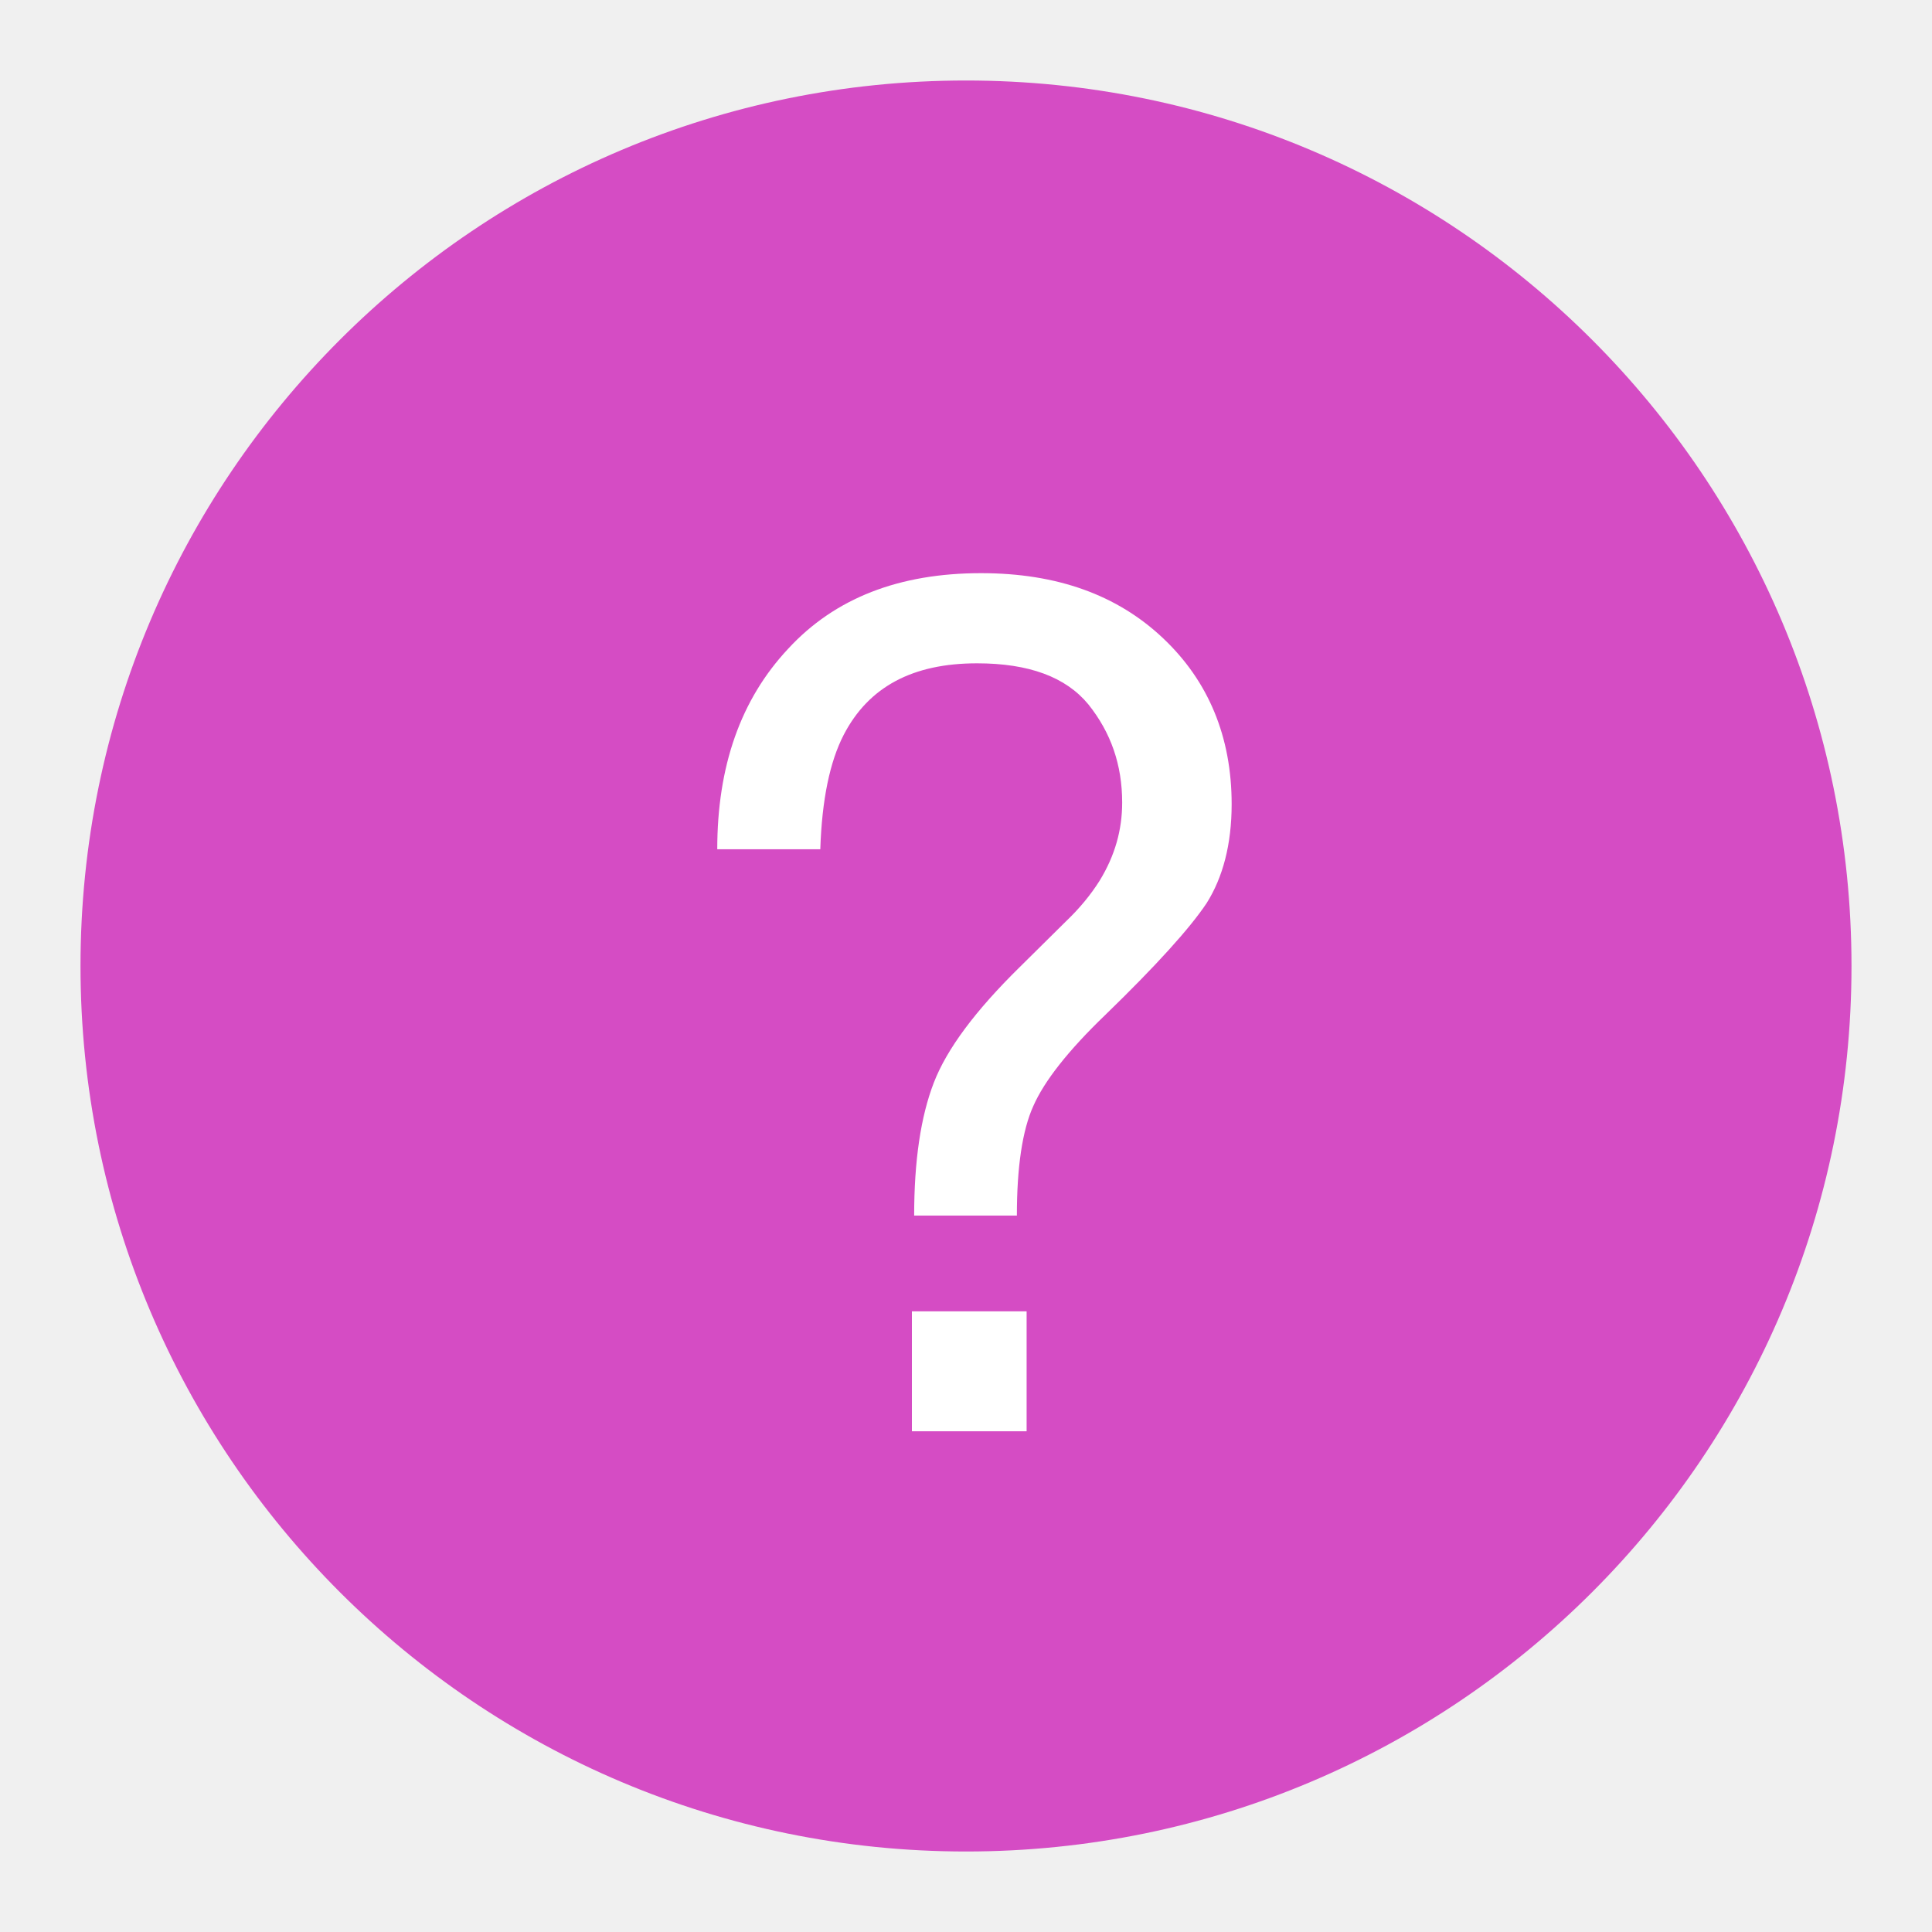
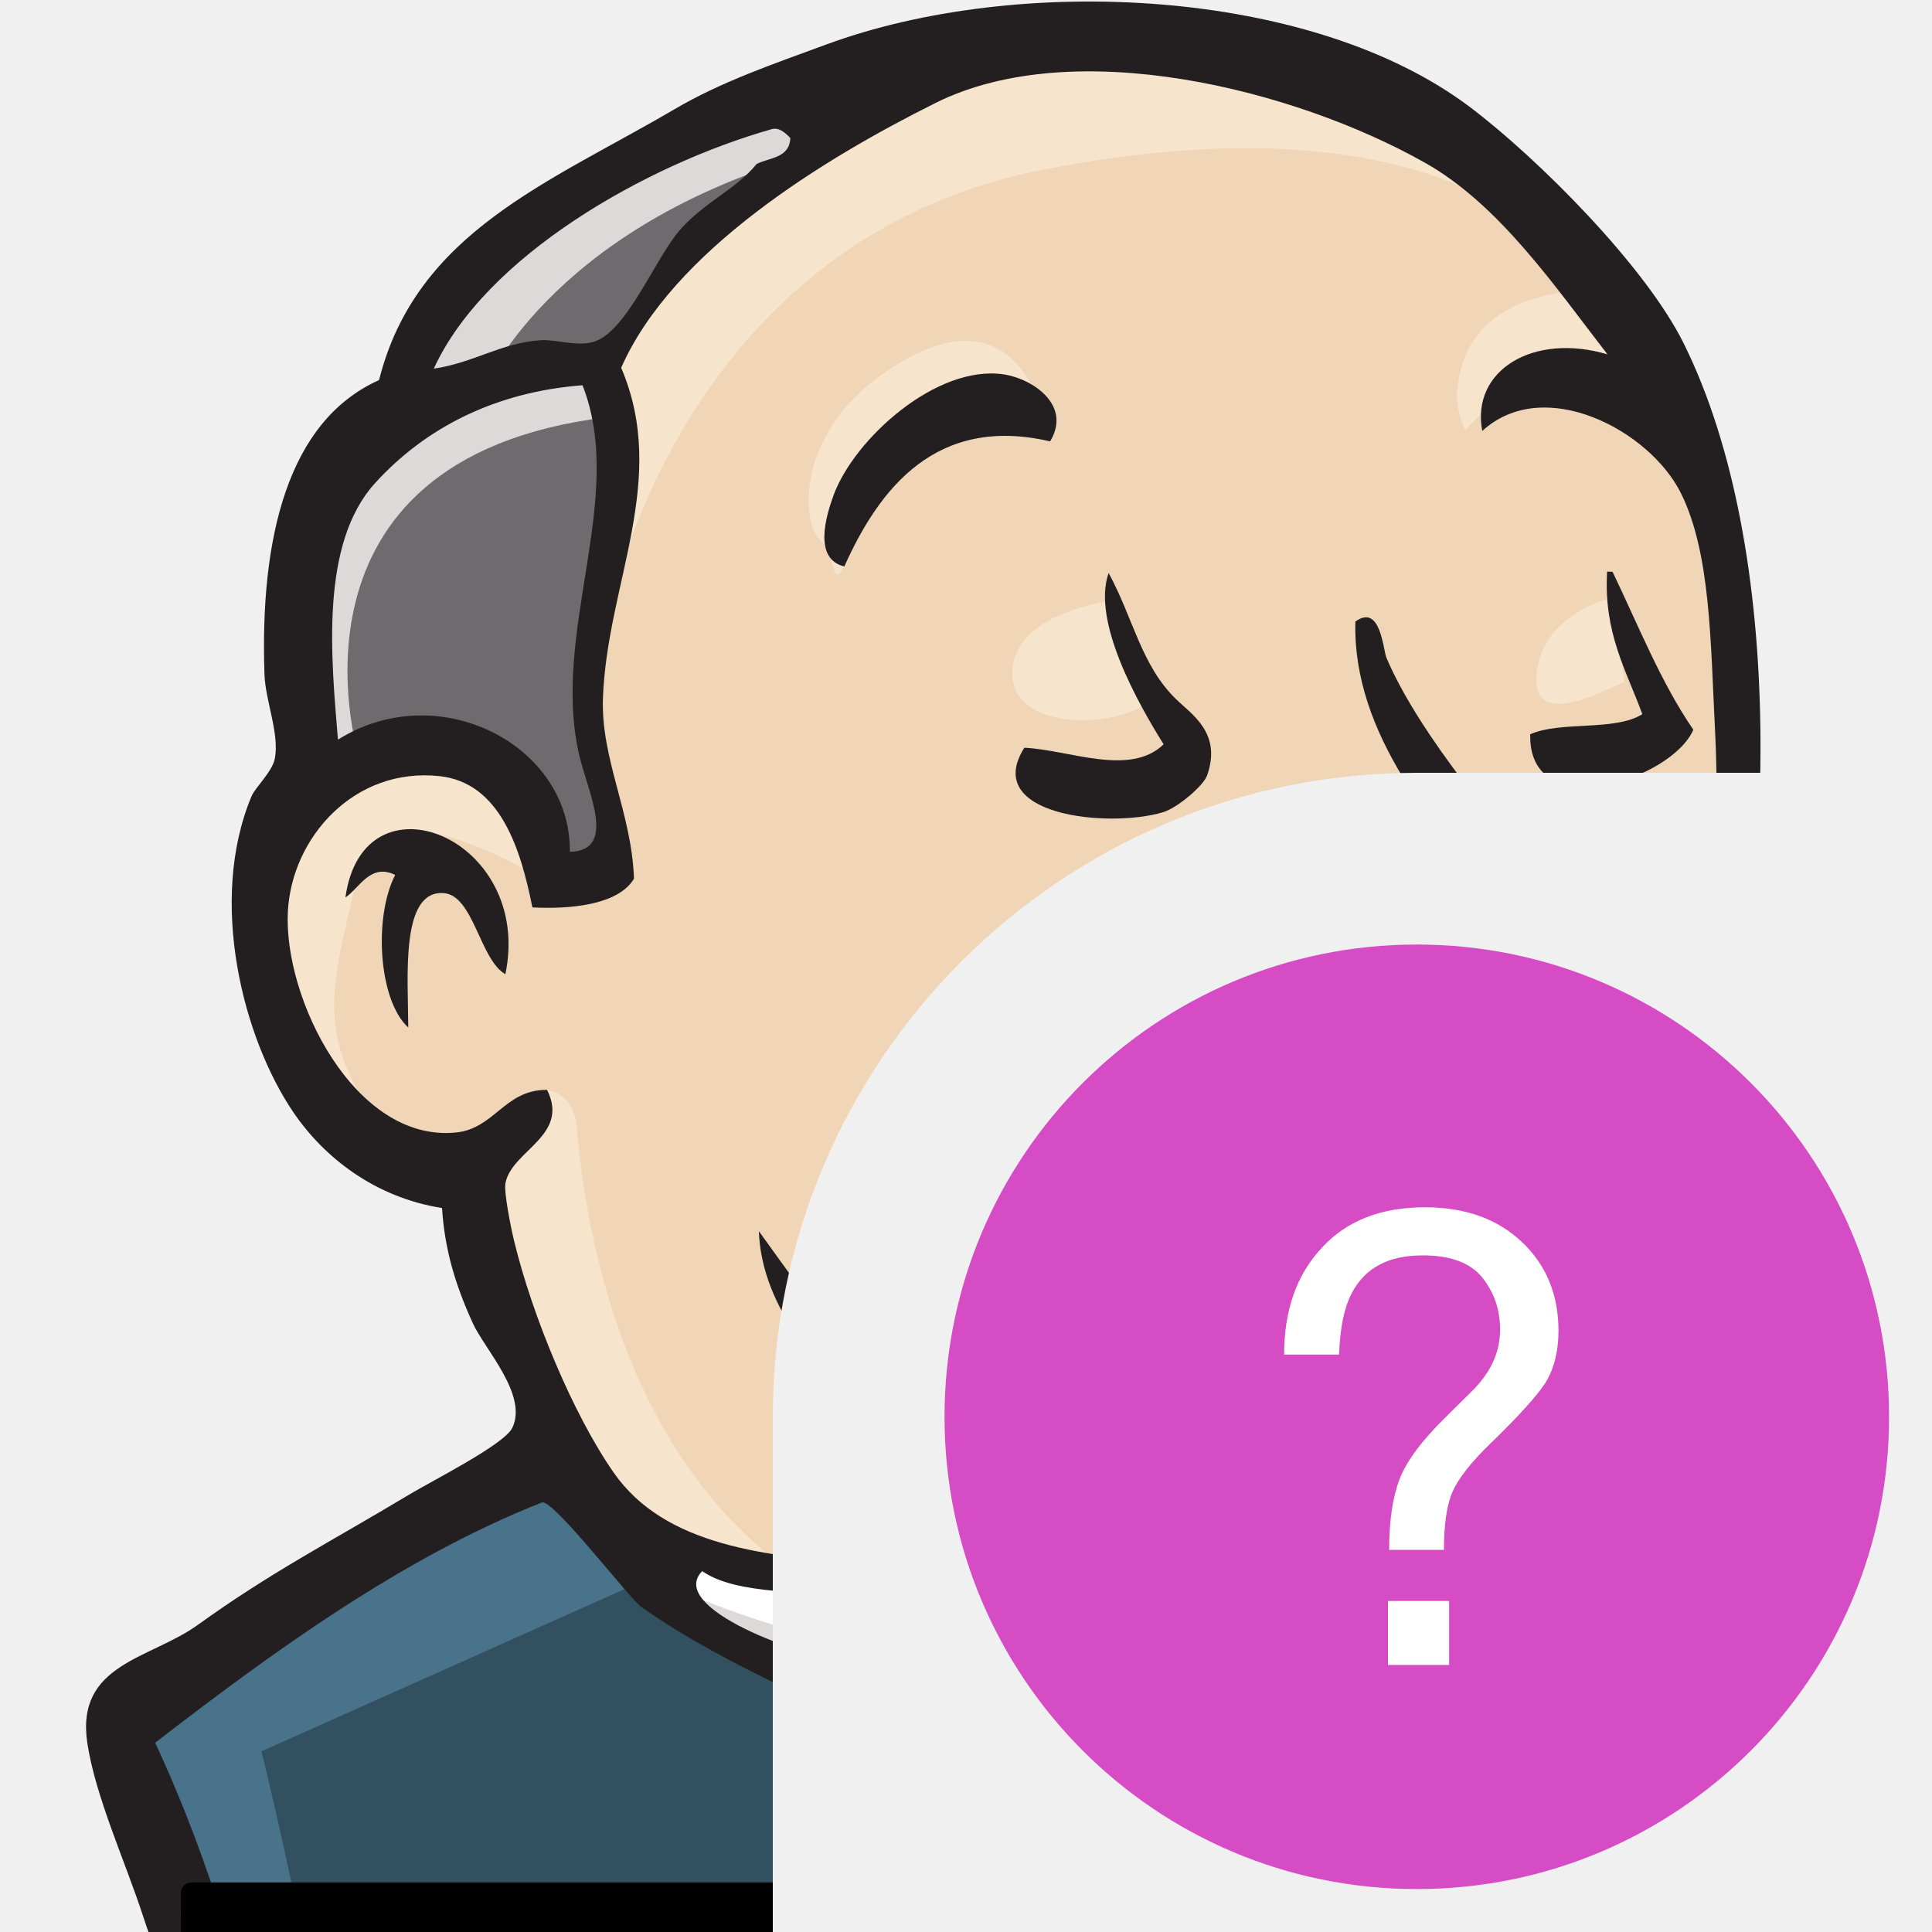
- <svg xmlns="http://www.w3.org/2000/svg" viewBox="0 0 24 24">
-   <g transform="translate(12 12)">
+ <svg xmlns="http://www.w3.org/2000/svg" version="1.1" width="180" height="180" xml:space="preserve">
+   <defs>
+     <clipPath id="cut-status">
+       <path d="M 0 0 V 180 H 72 V 132 A 60 60, 0, 0, 1, 132 72 H 180 V 0 Z" />
+     </clipPath>
+   </defs>
+   <g clip-path="url(#cut-status)">
+     <g transform="matrix(1.25,0,0,-1.25,0,180)" style="display:inline">
+       <path style="fill:#f0d6b7;fill-opacity:1;fill-rule:evenodd;stroke:none" d="m 107.965,30.661 -12.506,-1.876 -16.883,-1.876 -10.943,-0.312 -10.629,0.312 -8.129,2.501 -7.191,7.816 -5.628,15.945 -1.25,3.439 -7.503,2.501 -4.377,7.191 -3.126,10.317 3.44,9.067 8.128,2.814 6.565,-3.127 3.127,-6.878 3.752,0.626 1.25,1.563 -1.25,7.191 -0.313,9.067 1.876,12.505 -0.073,7.143 5.701,9.114 10.005,7.191 17.508,7.503 19.383,-2.814 16.883,-12.193 7.817,-12.505 5.002,-9.067 1.25,-22.51 -3.752,-19.384 -6.878,-17.195 -6.565,-9.067" />
+       <path style="fill:#335061;fill-opacity:1;fill-rule:evenodd;stroke:none" d="m 97.334,-23.425 -44.709,-1.876 0,-7.503 3.752,-26.262 -1.876,-2.189 -31.264,10.63 -2.189,3.752 -3.126,35.328 -7.19,21.26 -1.564,5.002 25.011,17.195 7.817,3.127 6.878,-8.441 5.94,-5.315 6.879,-2.188 3.126,-0.938 3.752,-16.257 2.814,-3.439 7.191,2.501 -5.003,-9.693 27.2,-12.818 -3.438,-1.876" />
+       <path style="fill:#6d6b6d;fill-opacity:1;fill-rule:evenodd;stroke:none" d="m 23.238,85.687 8.128,2.814 6.565,-3.127 3.127,-6.878 3.752,0.626 0.938,3.752 -1.876,7.19 1.876,17.196 -1.564,9.379 5.628,6.566 12.193,9.692 -3.439,4.69 -17.195,-8.441 -7.191,-5.628 -4.064,-8.754 -6.253,-8.441 -1.876,-10.005 1.251,-10.63" />
+       <path style="fill:#dcd9d8;fill-opacity:1;fill-rule:evenodd;stroke:none" d="m 36.055,115.075 c 0,0 4.69,11.567 23.448,17.195 18.759,5.628 0.938,4.065 0.938,4.065 l -20.321,-7.817 -7.817,-7.816 -3.438,-6.253 7.19,0.626" />
+       <path style="fill:#dcd9d8;fill-opacity:1;fill-rule:evenodd;stroke:none" d="m 26.676,87.875 c 0,0 -6.565,21.886 18.446,25.012 l -0.938,3.752 -17.195,-4.065 -5.003,-16.257 1.251,-10.63 3.438,2.188" />
+       <path style="fill:#f7e4cd;fill-opacity:1;fill-rule:evenodd;stroke:none" d="m 36.681,58.799 4.094,3.966 c 0,0 1.848,-0.215 2.16,-2.403 0.312,-2.189 1.25,-21.886 14.694,-32.516 1.226,-0.97 -10.004,1.564 -10.004,1.564 L 37.619,45.042" />
+       <path style="fill:#f7e4cd;fill-opacity:1;fill-rule:evenodd;stroke:none" d="m 94.209,64.739 c 0,0 0.729,9.477 3.281,8.748 2.552,-0.729 2.552,-3.281 2.552,-3.281 0,0 -6.198,-4.01 -5.833,-5.467" />
+       <path style="fill:#f7e4cd;fill-opacity:1;fill-rule:nonzero;stroke:none" d="m 120.157,99.442 c 0,0 -5.153,-1.088 -5.628,-5.628 -0.475,-4.541 5.628,-0.938 6.566,-0.626" />
+       <path style="fill:#f7e4cd;fill-opacity:1;fill-rule:nonzero;stroke:none" d="m 82.327,99.129 c 0,0 -6.879,-0.938 -6.879,-5.314 0,-4.377 7.817,-4.065 10.005,-2.189" />
+       <path style="fill:#f7e4cd;fill-opacity:1;fill-rule:evenodd;stroke:none" d="m 39.807,78.808 c 0,0 -11.881,7.191 -13.131,0.312 -1.25,-6.878 -4.065,-11.881 1.876,-19.071 l -4.064,1.25 -3.752,9.692 -1.25,9.379 7.19,7.504 8.129,-0.626 4.69,-3.752 0.313,-4.69" />
+       <path style="fill:#f7e4cd;fill-opacity:1;fill-rule:evenodd;stroke:none" d="m 45.435,98.504 c 0,0 5.315,27.512 32.203,32.827 22.136,4.375 33.765,-0.938 38.142,-5.94 0,0 -19.696,23.447 -38.455,16.257 -18.759,-7.191 -32.514,-20.322 -32.202,-28.762 0.532,-14.377 0.313,-14.382 0.313,-14.382" />
+       <path style="fill:#f7e4cd;fill-opacity:1;fill-rule:evenodd;stroke:none" d="m 117.969,122.266 c 0,0 -9.066,0.312 -9.379,-7.817 0,0 -9.4e-4,-1.25 0.625,-2.501 0,0 7.192,8.129 11.568,3.752" />
+       <path style="fill:#f7e4cd;fill-opacity:1;fill-rule:evenodd;stroke:none" d="m 78.268,111.102 c 0,0 -1.561,12.477 -12.199,5.223 -6.878,-4.69 -6.252,-11.255 -5.002,-12.505 1.25,-1.251 0.91,-3.77 1.862,-2.041 0.951,1.729 0.638,7.356 4.078,8.919 3.439,1.564 9.077,3.31 11.261,0.404" />
+       <path style="fill:#49728b;fill-opacity:1;fill-rule:evenodd;stroke:none" d="M 48.874,26.597 19.486,13.466 c 0,0 12.193,-48.46 5.94,-63.467 l -4.377,1.563 -0.313,18.446 L 12.608,5.024 9.169,14.716 39.807,35.35 48.874,26.597" />
+       <path style="fill:#49728b;fill-opacity:1;fill-rule:evenodd;stroke:none" d="m 51.896,-0.206 4.169,-5.087 0,-18.759 -5.003,0 c 0,0 -0.625,13.131 -0.625,14.695 0,1.563 0.625,7.191 0.625,7.191" />
+       <path style="fill:#49728b;fill-opacity:1;fill-rule:evenodd;stroke:none" d="m 52,-26.866 -14.069,-0.625 4.065,-2.814 10.004,-1.563" />
+       <path style="fill:#335061;fill-opacity:1;fill-rule:evenodd;stroke:none" d="m 100.148,-23.739 11.567,0.313 2.814,-28.764 -11.881,-1.563 -2.501,30.014" />
+       <path style="fill:#335061;fill-opacity:1;fill-rule:evenodd;stroke:none" d="m 103.274,-23.739 17.508,0.938 c 0,0 7.19,18.133 7.19,19.071 0,0.938 6.253,26.262 6.253,26.262 l -14.069,14.694 -2.814,2.501 -7.503,-7.503 0,-29.076 -6.566,-26.887" />
+       <path style="fill:#49728b;fill-opacity:1;fill-rule:evenodd;stroke:none" d="m 111.09,-21.55 -10.942,-2.188 1.563,-8.755 c 4.064,-1.876 10.943,3.127 10.943,3.127" />
+       <path style="fill:#49728b;fill-opacity:1;fill-rule:evenodd;stroke:none" d="m 111.403,33.162 21.885,-16.257 0.626,7.503 -16.57,15.319 -5.94,-6.565" />
+       <path style="fill:#ffffff;fill-opacity:1;fill-rule:evenodd;stroke:none" d="m 62.85,-85.332 -6.473,26.266 -3.219,19.38 -0.532,14.385 29.296,1.56 18.226,0.003 -1.657,-32.83 2.814,-25.324 -0.312,-4.69 -23.76,-1.876 -14.382,3.126" />
+       <path style="fill:#dcd9d8;fill-opacity:1;fill-rule:evenodd;stroke:none" d="m 96.083,-23.426 c 0,0 -1.563,-32.515 3.127,-55.65 0,0 -9.379,-5.941 -23.136,-7.503 l 26.262,0.938 3.126,1.876 -3.752,51.273 -0.938,10.944" />
+       <path style="fill:#ffffff;fill-opacity:1;fill-rule:evenodd;stroke:none" d="m 115.062,-49.691 12.193,3.439 23.135,1.25 3.439,10.629 -6.253,18.446 -7.19,0.938 -10.005,-3.126 -9.599,-4.687 -5.096,0.935 -3.971,-1.56" />
+       <path style="fill:#dcd9d8;fill-opacity:1;fill-rule:evenodd;stroke:none" d="m 114.841,-43.435 c 0,0 8.128,3.751 9.379,3.438 l -3.438,17.196 4.064,1.563 c 0,0 2.814,-16.257 2.814,-18.133 0,0 17.507,-0.938 19.071,-0.938 0,0 3.752,7.191 2.814,14.694 l 3.439,-10.005 0.312,-5.628 -5.002,-7.503 -5.628,-1.25 -9.379,0.313 -3.126,4.064 -10.943,-1.563 -3.439,-1.251" />
+       <path style="fill:#ffffff;fill-opacity:1;fill-rule:nonzero;stroke:none" d="M 102.556,-21.241 95.678,-3.733 88.487,6.585 c 0,0 1.563,4.377 3.752,4.377 2.189,0 7.191,0 7.191,0 L 106.307,8.46 105.683,-3.107 102.556,-21.241" />
+       <path style="fill:#dcd9d8;fill-opacity:1;fill-rule:evenodd;stroke:none" d="m 103.9,-15.297 c 0,0 -8.755,16.882 -8.755,19.383 0,0 1.563,3.752 3.752,2.814 2.189,-0.938 6.879,-3.438 6.879,-3.438 l 0,5.94 -10.63,2.189 -7.19,-0.938 12.193,-28.763 2.501,-0.313" />
+       <path style="fill:#ffffff;fill-opacity:1;fill-rule:nonzero;stroke:none" d="m 65.664,25.968 -8.661,0.942 -8.129,2.501 0,-2.814 3.972,-4.38 12.506,-5.628" />
+       <path style="fill:#dcd9d8;fill-opacity:1;fill-rule:evenodd;stroke:none" d="m 51.689,25.031 c 0,0 9.693,-4.065 12.819,-3.127 l 0.311,-3.748 -8.752,1.872 -5.315,3.752 0.938,1.251" />
+       <path style="fill:#d33833;fill-opacity:1;fill-rule:evenodd;stroke:none" d="m 115.028,9.897 c -5.305,0.156 -10.098,0.786 -14.294,1.97 0.285,1.72 -0.249,3.408 0.18,4.647 1.17,0.842 3.13,0.829 4.898,1.027 -1.529,0.751 -3.677,1.049 -5.441,0.614 -0.041,1.194 -0.577,1.934 -0.901,2.868 2.983,1.065 10.024,8.044 13.985,5.733 1.887,-1.099 2.689,-7.378 2.835,-10.431 0.122,-2.532 -0.23,-5.087 -1.262,-6.429" />
+       <path style="fill:none;stroke:#d33833;stroke-width:2;stroke-linecap:butt;stroke-linejoin:miter;stroke-miterlimit:4;stroke-opacity:1;stroke-dasharray:none" d="m 115.028,9.897 c -5.305,0.156 -10.098,0.786 -14.294,1.97 0.285,1.72 -0.249,3.408 0.18,4.647 1.17,0.842 3.13,0.829 4.898,1.027 -1.529,0.751 -3.677,1.049 -5.441,0.614 -0.041,1.194 -0.577,1.934 -0.901,2.868 2.983,1.065 10.024,8.044 13.985,5.733 1.887,-1.099 2.689,-7.378 2.835,-10.431 0.122,-2.532 -0.23,-5.087 -1.262,-6.429 z" />
+       <path style="fill:#d33833;fill-opacity:1;fill-rule:evenodd;stroke:none" d="m 89.66,18.569 c -0.014,-0.401 -0.031,-0.806 -0.047,-1.211 -1.656,-1.088 -4.33,-1.075 -6.148,-1.989 2.68,-0.117 4.789,-0.763 6.614,-1.672 -0.04,-1.011 -0.079,-2.021 -0.118,-3.032 C 86.925,8.586 84.152,5.491 80.577,3.542 78.887,2.62 72.955,0.248 71.157,0.667 70.14,0.904 70.048,2.166 69.641,3.356 68.775,5.905 66.78,9.961 66.606,13.797 c -0.222,4.845 -0.711,12.966 4.511,11.968 4.213,-0.804 9.112,-2.744 12.374,-4.526 1.993,-1.09 3.146,-2.437 6.17,-2.669" />
+       <path style="fill:none;stroke:#d33833;stroke-width:2;stroke-linecap:butt;stroke-linejoin:miter;stroke-miterlimit:4;stroke-opacity:1;stroke-dasharray:none" d="m 89.66,18.569 c -0.014,-0.401 -0.031,-0.806 -0.047,-1.211 -1.656,-1.088 -4.33,-1.075 -6.148,-1.989 2.68,-0.117 4.789,-0.763 6.614,-1.672 -0.04,-1.011 -0.079,-2.021 -0.118,-3.032 C 86.925,8.586 84.152,5.491 80.577,3.542 78.887,2.62 72.955,0.248 71.157,0.667 70.14,0.904 70.048,2.166 69.641,3.356 68.775,5.905 66.78,9.961 66.606,13.797 c -0.222,4.845 -0.711,12.966 4.511,11.968 4.213,-0.804 9.112,-2.744 12.374,-4.526 1.993,-1.09 3.146,-2.437 6.17,-2.669 z" />
+       <path style="fill:#d33833;fill-opacity:1;fill-rule:evenodd;stroke:none" d="m 92.675,12.788 c -0.463,2.639 -0.999,3.392 -0.792,5.695 7.039,4.693 8.361,-8.061 0.792,-5.695" />
+       <path style="fill:none;stroke:#d33833;stroke-width:2;stroke-linecap:butt;stroke-linejoin:miter;stroke-miterlimit:4;stroke-opacity:1;stroke-dasharray:none" d="m 92.675,12.788 c -0.463,2.639 -0.999,3.392 -0.792,5.695 7.039,4.693 8.361,-8.061 0.792,-5.695 z" />
+       <path style="fill:#ef3d3a;fill-opacity:1;fill-rule:evenodd;stroke:none" d="m 102.868,10.649 c 0,0 -2.189,3.127 -0.626,4.065 1.564,0.938 3.127,-9.38e-4 4.065,1.563 0.938,1.564 0,2.501 0.312,4.377 0.312,1.876 1.877,2.189 3.439,2.501 1.563,0.312 5.941,0.938 6.565,-0.626 l -1.876,5.628 -3.752,1.25 -11.881,-6.878 -0.626,-3.439 0,-6.878" />
+       <path style="fill:#ef3d3a;fill-opacity:1;fill-rule:evenodd;stroke:none" d="M 70.041,0.331 C 69.665,5.21 69.268,10.083 68.825,14.957 c -0.662,7.278 1.748,6.008 8.057,6.008 0.964,0 5.933,-1.149 6.289,-1.876 1.705,-3.483 -2.851,-2.709 1.964,-5.335 4.065,-2.216 11.246,1.346 9.603,6.273 -0.919,1.095 -4.789,0.341 -6.176,1.061 -2.442,1.266 -4.885,2.532 -7.327,3.799 C 78.128,26.5 70.946,28.85 67.632,26.597 59.238,20.888 68.162,6.623 71.157,0.667" />
+       <path style="fill:#231f20;fill-opacity:1;fill-rule:evenodd;stroke:none" d="m 78.268,111.102 c -8.521,1.985 -12.755,-3.566 -15.338,-9.323 -2.306,0.559 -1.389,3.695 -0.806,5.294 1.525,4.194 7.672,9.778 12.694,9.021 2.161,-0.325 5.086,-2.302 3.45,-4.992" />
+       <path style="fill:#231f20;fill-opacity:1;fill-rule:evenodd;stroke:none" d="m 119.786,101.398 c 0.134,-0.006 0.27,-0.01 0.404,-0.016 1.926,-4 3.592,-8.238 6.021,-11.769 -1.627,-3.79 -12.322,-7.144 -12.157,-0.339 2.313,1.011 6.306,0.206 8.356,1.498 -1.186,3.254 -2.896,6.023 -2.624,10.626" />
+       <path style="fill:#231f20;fill-opacity:1;fill-rule:evenodd;stroke:none" d="m 82.63,101.294 c 1.827,-3.349 2.422,-6.868 5.019,-9.4 1.17,-1.14 3.444,-2.529 2.317,-5.698 -0.264,-0.748 -2.189,-2.414 -3.301,-2.742 -4.06,-1.199 -13.521,-0.248 -10.317,4.814 3.358,-0.157 7.871,-2.181 10.381,0.257 -1.927,3.081 -5.364,9.177 -4.099,12.768" />
+       <path style="fill:#231f20;fill-opacity:1;fill-rule:evenodd;stroke:none" d="m 118.262,67.253 c -6.113,-3.927 -12.93,-8.197 -22.947,-7.207 -2.14,1.861 -2.956,6.002 -0.877,8.737 1.082,-1.861 0.402,-5.283 3.419,-5.798 5.684,-0.973 12.299,3.477 16.387,5.032 2.535,4.274 -0.219,5.846 -2.502,8.597 -4.676,5.636 -10.947,12.622 -10.72,21.059 1.89,1.37 2.053,-2.092 2.324,-2.722 2.441,-5.714 8.586,-13.021 13.07,-17.912 1.101,-1.204 2.914,-2.36 3.116,-3.156 0.582,-2.316 -1.513,-5.09 -1.27,-6.63" />
+       <path style="fill:#231f20;fill-opacity:1;fill-rule:evenodd;stroke:none" d="m 37.668,71.387 c -1.916,1.094 -2.372,5.911 -4.622,6.048 -3.215,0.195 -2.629,-6.249 -2.616,-10.018 -2.213,2.009 -2.602,8.195 -0.976,11.371 -1.853,0.91 -2.68,-1.004 -3.708,-1.678 1.321,9.595 14.036,4.45 11.922,-5.723" />
+       <path style="fill:#231f20;fill-opacity:1;fill-rule:evenodd;stroke:none" d="m 122.155,63.257 c -2.846,-5.417 -6.871,-11.382 -15.222,-11.555 -0.17,1.749 -0.3,4.411 0.009,5.464 6.384,0.613 10.325,3.862 15.212,6.091" />
+       <path style="fill:#231f20;fill-opacity:1;fill-rule:evenodd;stroke:none" d="m 82.149,59.745 c 5.326,-2.801 15.114,-3.102 22.353,-2.89 0.388,-1.586 0.379,-3.545 0.394,-5.479 -9.305,-0.464 -20.307,1.838 -22.747,8.369" />
+       <path style="fill:#231f20;fill-opacity:1;fill-rule:evenodd;stroke:none" d="m 81.136,54.523 c 3.683,-9.247 16.341,-8.182 27.016,-7.927 -0.47,-1.201 -1.488,-2.619 -2.755,-3.132 -3.421,-1.392 -12.855,-2.448 -17.604,0.074 -3.012,1.601 -4.947,5.219 -6.597,7.339 -0.797,1.024 -4.765,3.64 -0.06,3.646" />
+       <path style="fill:#81b0c4;fill-opacity:1;fill-rule:evenodd;stroke:none" d="m 117.818,3.516 c -4.322,-7.402 -8.457,-15.005 -13.585,-21.534 2.15,6.321 3.07,16.9 3.394,24.965 4.497,2.105 8.348,-0.474 10.191,-3.431" />
+       <path style="fill:#231f20;fill-opacity:1;fill-rule:evenodd;stroke:none" d="m 141.074,-23.089 c -4.839,-0.969 -8.239,-5.671 -12.959,-5.37 2.594,3.657 7.14,5.199 12.959,5.37" />
+       <path style="fill:#231f20;fill-opacity:1;fill-rule:evenodd;stroke:none" d="m 143.209,-30.661 c -3.944,-0.417 -8.576,-1.055 -12.577,-0.726 1.894,2.893 9.19,1.895 12.577,0.726" />
+       <path style="fill:#231f20;fill-opacity:1;fill-rule:evenodd;stroke:none" d="m 144.576,-37.19 c -4.433,-0.096 -9.942,-0.008 -14.155,0.346 2.492,2.677 11.28,0.993 14.155,-0.346" />
+       <path style="fill:#dcd9d8;fill-opacity:1;fill-rule:evenodd;stroke:none" d="m 109.478,-55.057 c 0.636,-5.567 2.843,-11.207 2.566,-17.304 -2.451,-0.827 -3.859,-1.549 -7.142,-1.545 -0.232,5.181 -0.925,13.102 -0.718,18.041 1.615,-0.107 3.997,1.154 5.294,0.808" />
+       <path style="fill:#f0d6b7;fill-opacity:1;fill-rule:evenodd;stroke:none" d="m 102.331,26.985 c -2.226,-1.453 -4.121,-3.267 -6.259,-4.818 -4.74,-0.234 -7.327,0.328 -10.81,3.05 0.057,0.219 0.407,0.121 0.42,0.389 5.074,-2.261 11.524,0.921 16.648,1.379" />
+       <path style="fill:#81b0c4;fill-opacity:1;fill-rule:evenodd;stroke:none" d="m 75.694,-7.603 c 1.394,6.041 6.857,9.17 11.817,12.497 5.12,-6.498 8.234,-14.855 11.663,-22.919 -8.102,2.442 -16.38,6.405 -23.481,10.422" />
+       <path style="fill:#231f20;fill-opacity:1;fill-rule:evenodd;stroke:none" d="m 104.184,-55.865 c -0.207,-4.939 0.486,-12.86 0.718,-18.041 3.284,-0.004 4.692,0.718 7.142,1.545 0.277,6.097 -1.93,11.737 -2.566,17.304 -1.297,0.346 -3.679,-0.914 -5.294,-0.808 z m -51.13,28.09 c 2.165,-19.906 5.301,-36.639 11.054,-54.266 12.766,-3.876 28.157,-4.214 39.441,-0.716 -2.072,9.949 -1.167,22.061 -2.378,32.677 -0.913,7.98 -0.447,16.009 -1.699,24.15 -13.673,2.845 -33,0.665 -46.418,-1.845 z m 49.651,1.72 c -0.115,-8.549 0.383,-16.982 1.035,-25.542 3.283,0.493 5.51,0.822 8.56,1.49 -0.99,8.241 -0.869,17.513 -2.886,24.803 -2.332,-0.022 -4.385,0.027 -6.71,-0.751 z m 16.653,1.378 c -1.558,0.357 -3.372,0.014 -4.86,-0.015 0.7,-6.969 2.397,-14.659 2.995,-21.974 2.342,-0.073 3.593,1.032 5.52,1.403 0.103,6.421 -0.561,15.268 -3.654,20.586 z m 25.215,-23.038 c 4.882,1.186 7.952,7.165 6.586,13.305 -0.916,4.127 -2.548,11.898 -4.295,14.538 -1.291,1.953 -4.79,4.509 -7.584,2.72 -4.545,-2.91 -12.552,-3.755 -15.867,-7.278 1.662,-5.534 2.178,-13.135 2.863,-20.146 5.678,-0.354 12.665,1.563 17.387,-0.471 -3.297,-1.068 -7.575,-1.076 -10.423,-2.633 2.328,-1.124 7.778,-0.897 11.332,-0.034 z M 99.174,-18.026 C 95.745,-9.961 92.631,-1.605 87.511,4.893 82.551,1.567 77.088,-1.562 75.694,-7.603 82.794,-11.621 91.073,-15.583 99.174,-18.026 z m 8.453,24.972 c -0.325,-8.065 -1.245,-18.644 -3.394,-24.965 5.128,6.529 9.263,14.132 13.585,21.534 -1.842,2.957 -5.693,5.535 -10.191,3.431 z M 98.045,10.351 C 96.103,10.56 94.454,8.118 91.928,9.174 91.349,8.535 90.823,7.841 90.233,7.217 c 5.579,-6.723 8.114,-16.262 12.423,-24.163 2.312,7.59 2.046,15.904 2.555,24.188 -3.177,-0.202 -4.939,2.873 -7.166,3.109 z m -6.161,8.132 c -0.207,-2.303 0.328,-3.056 0.792,-5.695 7.569,-2.366 6.248,10.388 -0.792,5.695 z M 83.49,21.239 C 80.229,23.021 75.329,24.961 71.117,25.765 65.895,26.764 66.384,18.643 66.606,13.797 66.78,9.961 68.775,5.905 69.641,3.356 70.048,2.166 70.14,0.904 71.157,0.667 72.955,0.248 78.887,2.62 80.577,3.542 c 3.575,1.949 6.348,5.044 9.384,7.123 0.039,1.011 0.078,2.021 0.118,3.032 -1.825,0.91 -3.935,1.555 -6.614,1.672 1.818,0.914 4.492,0.901 6.148,1.989 0.016,0.405 0.033,0.809 0.047,1.211 -3.024,0.233 -4.177,1.579 -6.17,2.669 z m -31.152,5.659 c -2.707,-2.748 7.592,-6.494 10.871,-6.696 -0.018,1.739 0.991,3.378 0.788,4.626 -3.895,0.684 -9.013,0.233 -11.659,2.07 z m 33.345,-1.291 c -0.013,-0.268 -0.363,-0.171 -0.42,-0.389 3.483,-2.722 6.069,-3.285 10.81,-3.05 2.138,1.551 4.033,3.365 6.259,4.818 -5.124,-0.458 -11.574,-3.64 -16.648,-1.379 z m 30.606,-9.281 c -0.146,3.053 -0.948,9.331 -2.835,10.431 -3.961,2.312 -11.002,-4.668 -13.985,-5.733 0.325,-0.934 0.86,-1.674 0.901,-2.868 1.764,0.434 3.912,0.137 5.441,-0.614 -1.768,-0.198 -3.728,-0.185 -4.898,-1.027 -0.429,-1.239 0.105,-2.927 -0.18,-4.647 4.196,-1.184 8.989,-1.814 14.294,-1.97 1.032,1.341 1.383,3.896 1.262,6.429 z M 47.781,24.239 C 46.931,24.845 41.181,32.327 40.393,32.016 29.988,27.913 20.259,20.818 11.565,14.107 c 8.289,-17.787 11.635,-39.579 12.227,-60.582 9.496,-4.441 17.836,-10.844 30.722,-11.512 -1.491,10.55 -2.852,19.962 -3.699,29.895 -3.238,1.365 -7.883,-0.062 -10.913,0.423 -0.026,3.651 4.627,1.599 5.015,4.054 0.292,1.857 -2.56,1.998 -1.631,4.922 2.369,-0.861 3.613,-2.763 6.139,-3.477 2.308,5.05 -0.032,13.985 0.3,18.205 0.063,0.792 0.396,4.39 2.171,3.759 1.571,-0.559 -0.09,-9.569 0.082,-13.563 0.157,-3.68 -0.444,-7.241 1.046,-9.552 12.451,1.695 25.104,2.79 38.576,3.16 -2.964,1.272 -6.485,2.475 -10.345,4.651 -2.093,1.18 -8.689,3.634 -9.293,5.622 -0.964,3.167 2.528,4.854 3.125,7.57 -6.285,-3.428 -7.511,3.286 -8.998,8.042 -1.347,4.308 -2.114,7.526 -2.445,10.011 -5.414,2.581 -11.203,5.195 -15.863,8.505 z m 63.009,6.872 c 8.669,4.204 10.232,-15.711 6.834,-22.127 0.525,-1.913 2.332,-2.646 3.069,-4.366 -4.838,-8.666 -10.211,-16.756 -15.148,-25.32 3.672,2.286 8.917,0.409 13.238,2.12 1.579,0.625 2.723,4.24 3.919,7.133 3.289,7.958 6.743,17.991 8.279,25.586 0.347,1.73 1.292,5.501 1.08,7.041 -0.378,2.758 -4.119,4.802 -6.022,6.507 -3.506,3.15 -5.714,5.921 -9.371,8.866 -1.483,-2.189 -4.665,-3.66 -5.878,-5.44 z M 27.955,107.991 c -4.131,-4.545 -3.266,-13.062 -2.766,-19.121 7.467,4.697 17.377,-0.371 17.284,-8.361 3.565,0.095 1.332,4.452 0.687,7.26 -2.107,9.169 3.55,19.131 0.257,27.516 -6.395,-0.485 -11.649,-3.097 -15.461,-7.294 z m 29.558,26.38 c -9.352,-2.651 -21.337,-9.446 -25.18,-17.847 2.976,0.432 5.041,1.933 7.977,2.119 1.109,0.072 2.563,-0.465 3.838,-0.148 2.541,0.63 4.685,6.327 6.602,8.447 1.869,2.07 4.114,2.954 5.651,4.842 0.987,0.476 2.447,0.444 2.504,1.927 -0.428,0.458 -0.879,0.807 -1.392,0.661 z m 48.681,-2.493 c -9.707,5.477 -26.136,9.596 -36.462,4.449 -8.331,-4.154 -19.593,-11.027 -23.433,-19.737 3.587,-8.405 -1.062,-16.106 -1.359,-24.639 -0.158,-4.541 2.138,-8.504 2.314,-13.447 -1.227,-2.025 -4.977,-2.274 -7.573,-2.136 -0.874,4.373 -2.403,9.287 -6.906,9.781 -6.371,0.697 -11.03,-4.576 -11.319,-10.086 -0.343,-6.48 4.977,-17.22 12.517,-16.475 2.913,0.288 3.628,3.208 6.802,3.178 1.72,-3.432 -2.653,-4.51 -3.103,-6.964 -0.117,-0.634 0.363,-3.112 0.642,-4.274 1.37,-5.659 4.423,-12.982 7.428,-17.29 3.814,-5.464 11.307,-6.288 19.369,-6.823 1.44,3.102 6.744,2.847 10.2,2.035 -4.142,1.64 -7.993,5.617 -11.184,9.137 -3.666,4.039 -7.379,8.371 -7.566,13.65 6.927,-9.61 12.65,-18.003 25.246,-22.23 9.531,-3.196 20.662,1.465 27.986,6.608 3.039,2.138 4.853,5.529 7.013,8.634 8.082,11.626 11.854,28.219 11.024,44.303 -0.341,6.633 -0.326,13.244 -2.552,17.706 -2.326,4.666 -10.193,8.841 -14.799,4.62 -0.854,4.538 3.83,7.344 9.331,5.711 -3.922,5.062 -8.039,11.144 -13.614,14.29 z m 18.084,-149.662 c 7.585,3.771 21.757,10.149 26.512,-0.014 1.755,-3.746 3.814,-10.079 4.722,-13.946 1.284,-5.456 -1.392,-16.923 -7,-18.754 -4.953,-1.617 -10.733,-1.518 -16.699,-0.32 -0.703,0.584 -1.485,1.603 -2.032,2.665 -4.26,0.165 -8.249,-0.229 -11.614,-1.98 0.319,-3.15 -1.812,-3.656 -3.81,-4.305 -1.481,-5.872 2.963,-13.541 1.899,-18.896 -0.759,-3.815 -5.452,-4.405 -8.902,-5.118 -0.113,-2.12 0.151,-3.889 0.386,-5.683 -0.789,-2.906 -4.327,-4.561 -7.679,-4.966 -11.029,-1.326 -27.775,-1.922 -38.384,1.893 -2.96,7.261 -5.292,16.093 -7.758,24.384 -10.346,-1.105 -18.715,4.464 -26.603,8.113 -2.731,1.266 -6.51,1.964 -7.53,4.138 -0.989,2.105 -0.584,6.139 -0.83,9.95 -0.625,9.733 -1.16,19.121 -3.73,29.086 C 14.075,-7.065 12.063,-3.119 10.66,1.19 9.363,5.183 7.097,10.119 6.506,14.101 c -0.876,5.902 4.682,6.231 8.235,8.788 5.494,3.955 9.806,6.142 15.756,9.712 1.762,1.057 7.077,3.733 7.681,4.965 1.202,2.443 -2.063,5.888 -2.935,7.804 -1.381,3.029 -2.1,5.601 -2.298,8.59 -4.991,0.789 -8.775,3.759 -11.06,7.109 -3.781,5.543 -6.402,15.798 -3.131,23.599 0.257,0.614 1.536,1.822 1.725,2.766 0.372,1.858 -0.701,4.329 -0.767,6.305 -0.344,10.139 1.715,18.875 8.541,21.932 2.771,11.038 12.688,14.709 22.032,20.195 3.493,2.05 7.343,3.361 11.319,4.824 14.264,5.25 36.15,4.261 47.988,-4.692 5.02,-3.797 13.044,-11.813 15.914,-17.617 7.58,-15.323 7.042,-40.931 1.74,-59.571 -0.713,-2.502 -1.746,-6.181 -3.19,-9.187 -1.006,-2.099 -4.134,-6.299 -3.755,-8.152 0.391,-1.916 7.132,-7.034 8.577,-8.428 2.603,-2.511 7.548,-5.843 7.948,-9.012 0.431,-3.372 -1.486,-7.985 -2.456,-11.238 -3.245,-10.858 -6.412,-20.895 -10.091,-30.576" />
+       <path style="fill:#f7e4cd;fill-opacity:1;fill-rule:evenodd;stroke:none" d="m 73.674,57.38 c 0.411,0.548 2.674,1.38 5.839,-0.144 0,0 -3.752,-0.626 -3.44,-6.881 l -1.563,0.313 c 0,0 -1.616,5.672 -0.836,6.712" />
+       <path style="fill:#1d1919;fill-opacity:1;fill-rule:evenodd;stroke:none" d="m 101.086,3.617 c 0,-0.949 -0.77,-1.719 -1.72,-1.719 -0.949,0 -1.719,0.77 -1.719,1.719 0,0.949 0.77,1.72 1.719,1.72 0.95,0 1.72,-0.771 1.72,-1.72" />
+       <path style="fill:#1d1919;fill-opacity:1;fill-rule:evenodd;stroke:none" d="m 102.805,-4.355 c 0,-0.949 -0.77,-1.719 -1.72,-1.719 -0.949,0 -1.719,0.77 -1.719,1.719 0,0.949 0.77,1.72 1.719,1.72 0.95,0 1.72,-0.771 1.72,-1.72" />
+       <rect style="fill:#000000;fill-opacity:1;stroke:none" width="70.412" height="4.12" x="16.854" y="177.378" transform="matrix(0.8,0,0,-0.8,0,144)" rx="0.983" ry="0.983" />
+       <rect style="fill:#000000;fill-opacity:1;stroke:none;display:inline" width="50.037" height="3.296" x="78.502" y="-2.097" rx="0.786" ry="0.786" transform="scale(1,-1)" />
+       <rect style="fill:#000000;fill-opacity:1;stroke:none;display:inline" width="54.831" height="3.296" x="13.483" y="-3.697" rx="0.786" ry="0.786" transform="scale(1,-1)" />
+       <rect style="fill:#000000;fill-opacity:1;stroke:none;display:inline" width="45.243" height="3.296" x="83.296" y="-3.697" rx="0.786" ry="0.786" transform="scale(1,-1)" />
+     </g>
+   </g>
+   <g transform="translate(132, 132) scale(4)">
    <circle fill="#d54cc4" r="11" />
    <path fill="#fff" d="M-0.672,4.29 L0.753,4.29 L0.753,5.78 L-0.672,5.78 L-0.672,4.29 Z M-2.21,-3.94 C-1.63,-4.57 -0.830,-4.88 0.187,-4.88 C1.13,-4.88 1.88,-4.61 2.45,-4.07 C3.01,-3.54 3.30,-2.85 3.30,-2.01 C3.30,-1.51 3.19,-1.10 2.99,-0.782 C2.78,-0.467 2.36,-0.003 1.73,0.608 C1.27,1.05 0.972,1.43 0.836,1.74 C0.700,2.04 0.632,2.50 0.632,3.10 L-0.644,3.10 C-0.644,2.42 -0.562,1.87 -0.400,1.45 C-0.238,1.03 0.118,0.553 0.668,0.013 L1.24,-0.553 C1.41,-0.715 1.55,-0.885 1.66,-1.06 C1.85,-1.37 1.94,-1.69 1.94,-2.03 C1.94,-2.50 1.80,-2.90 1.52,-3.25 C1.24,-3.59 0.782,-3.76 0.137,-3.76 C-0.660,-3.76 -1.21,-3.47 -1.52,-2.87 C-1.69,-2.54 -1.79,-2.07 -1.81,-1.45 L-3.09,-1.45 C-3.09,-2.48 -2.80,-3.31 -2.21,-3.94 L-2.21,-3.94 Z" />
  </g>
</svg>
